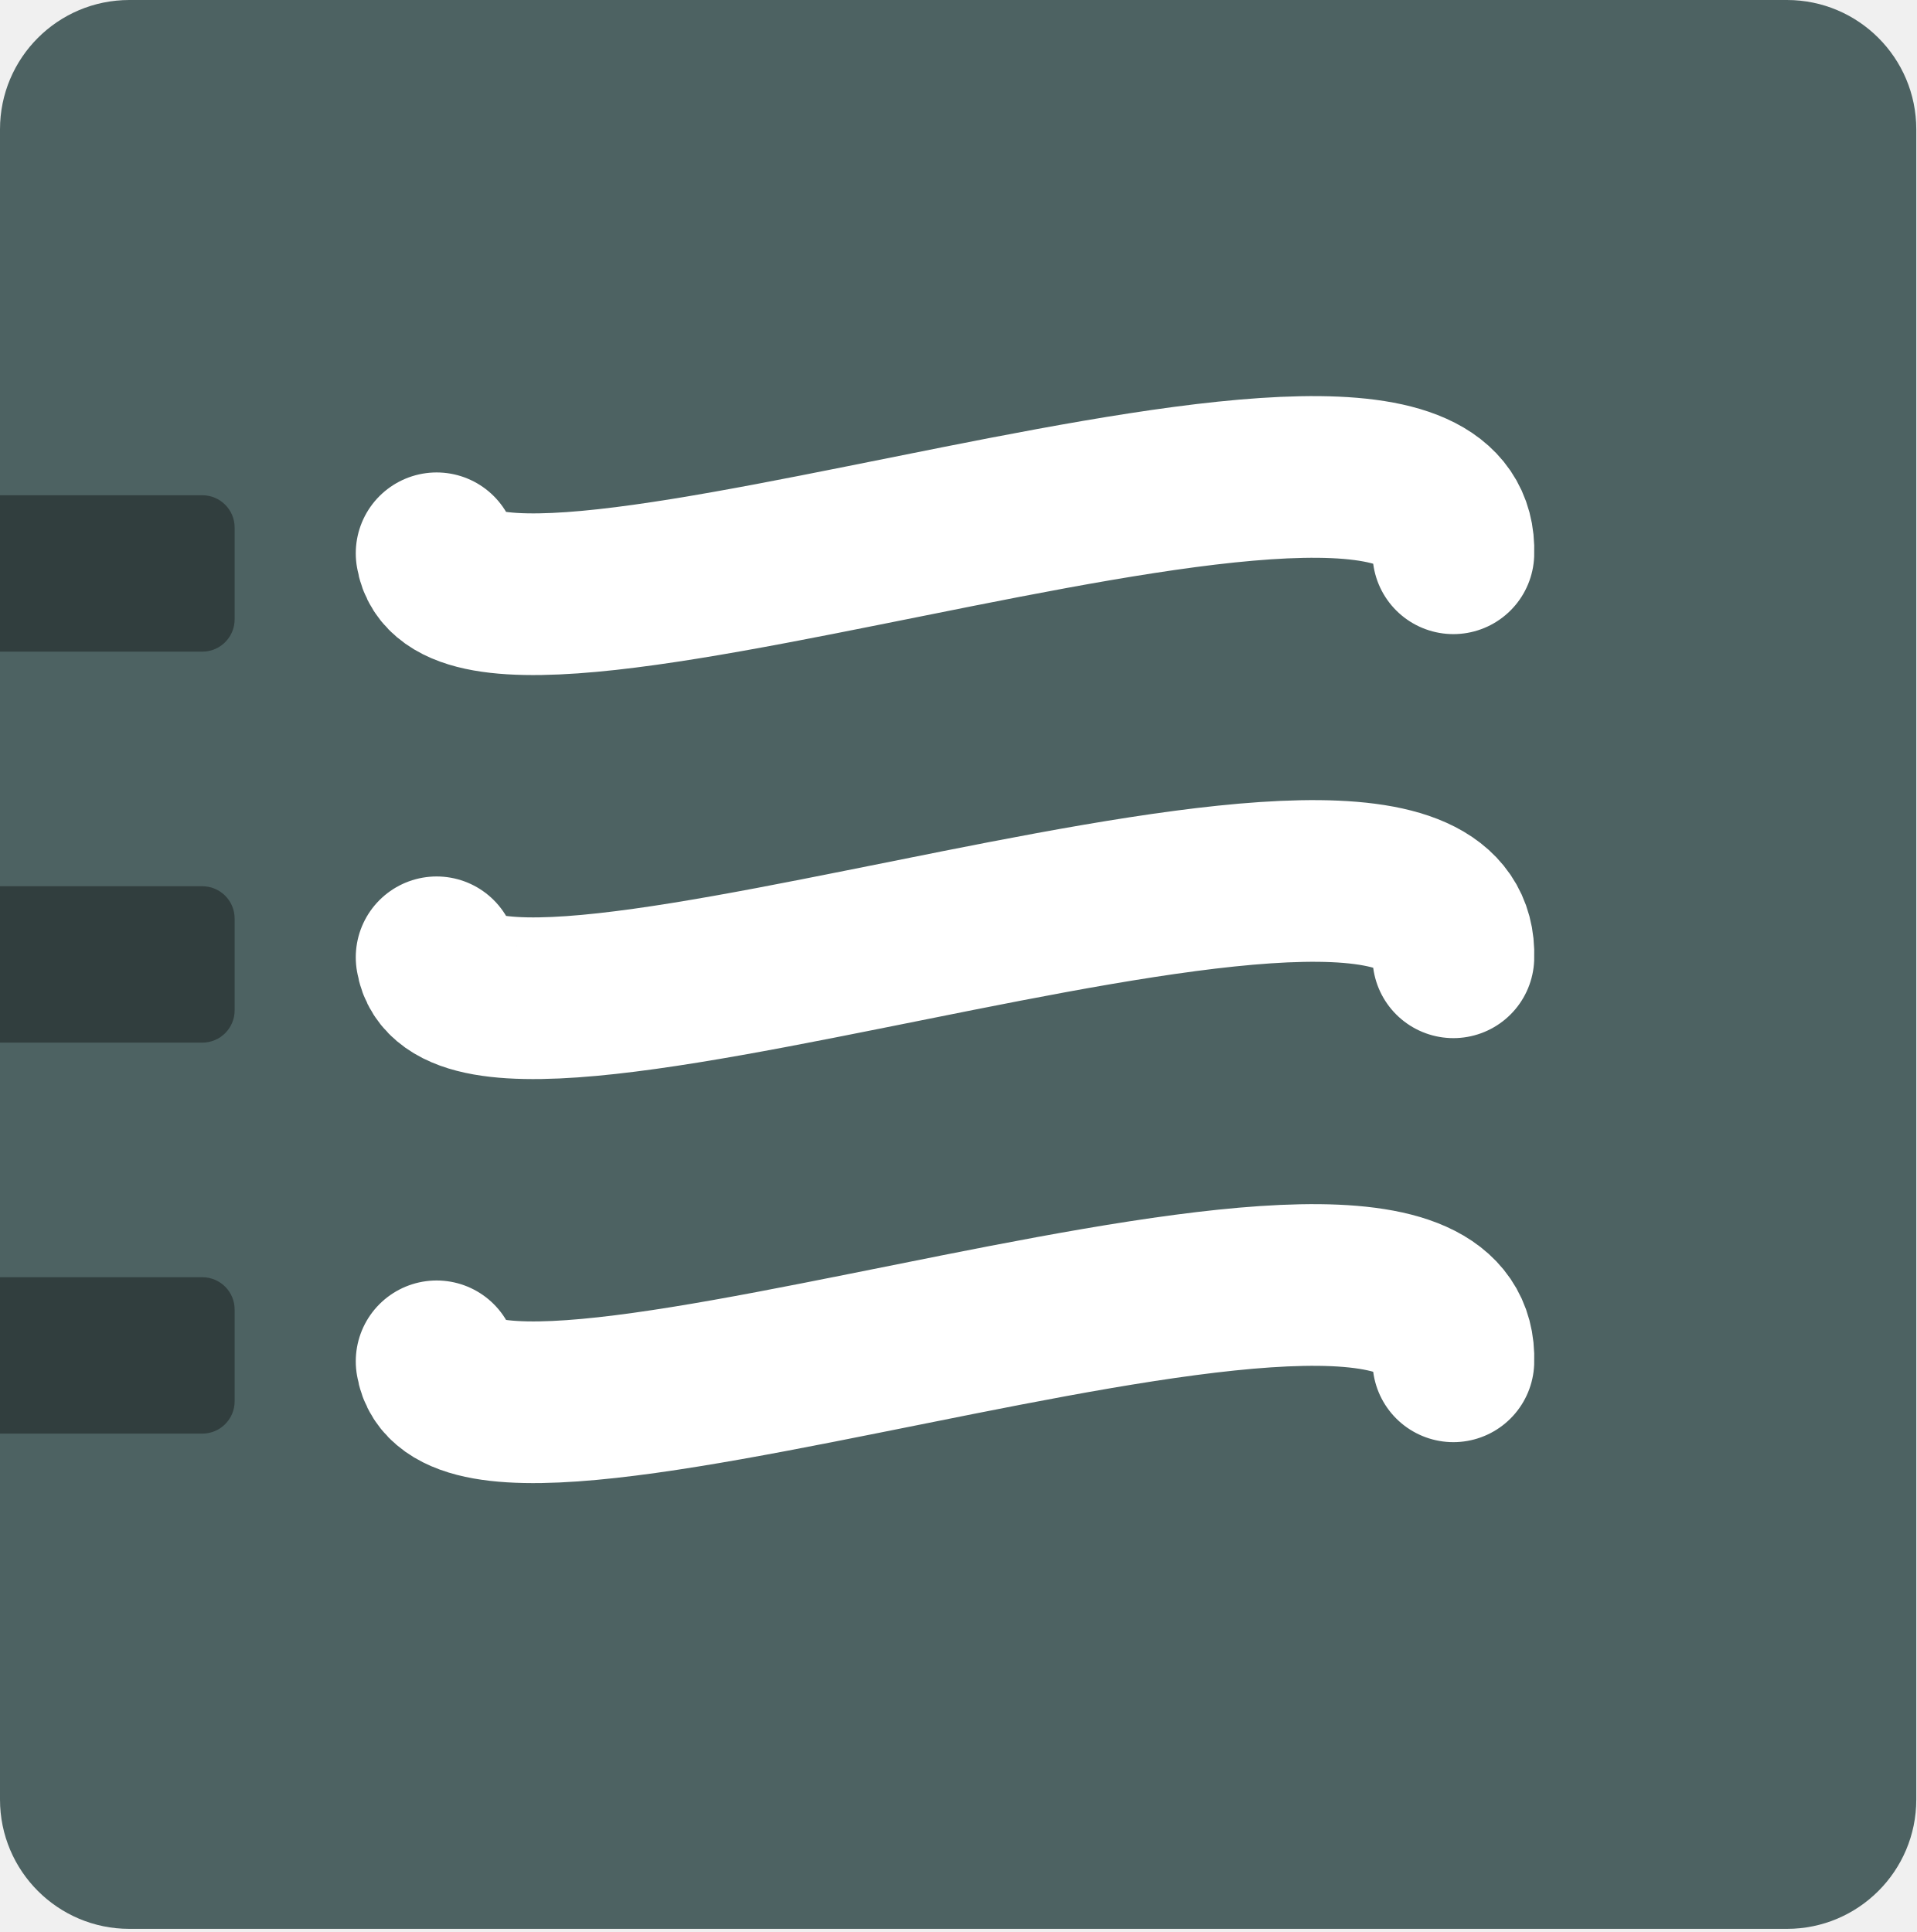
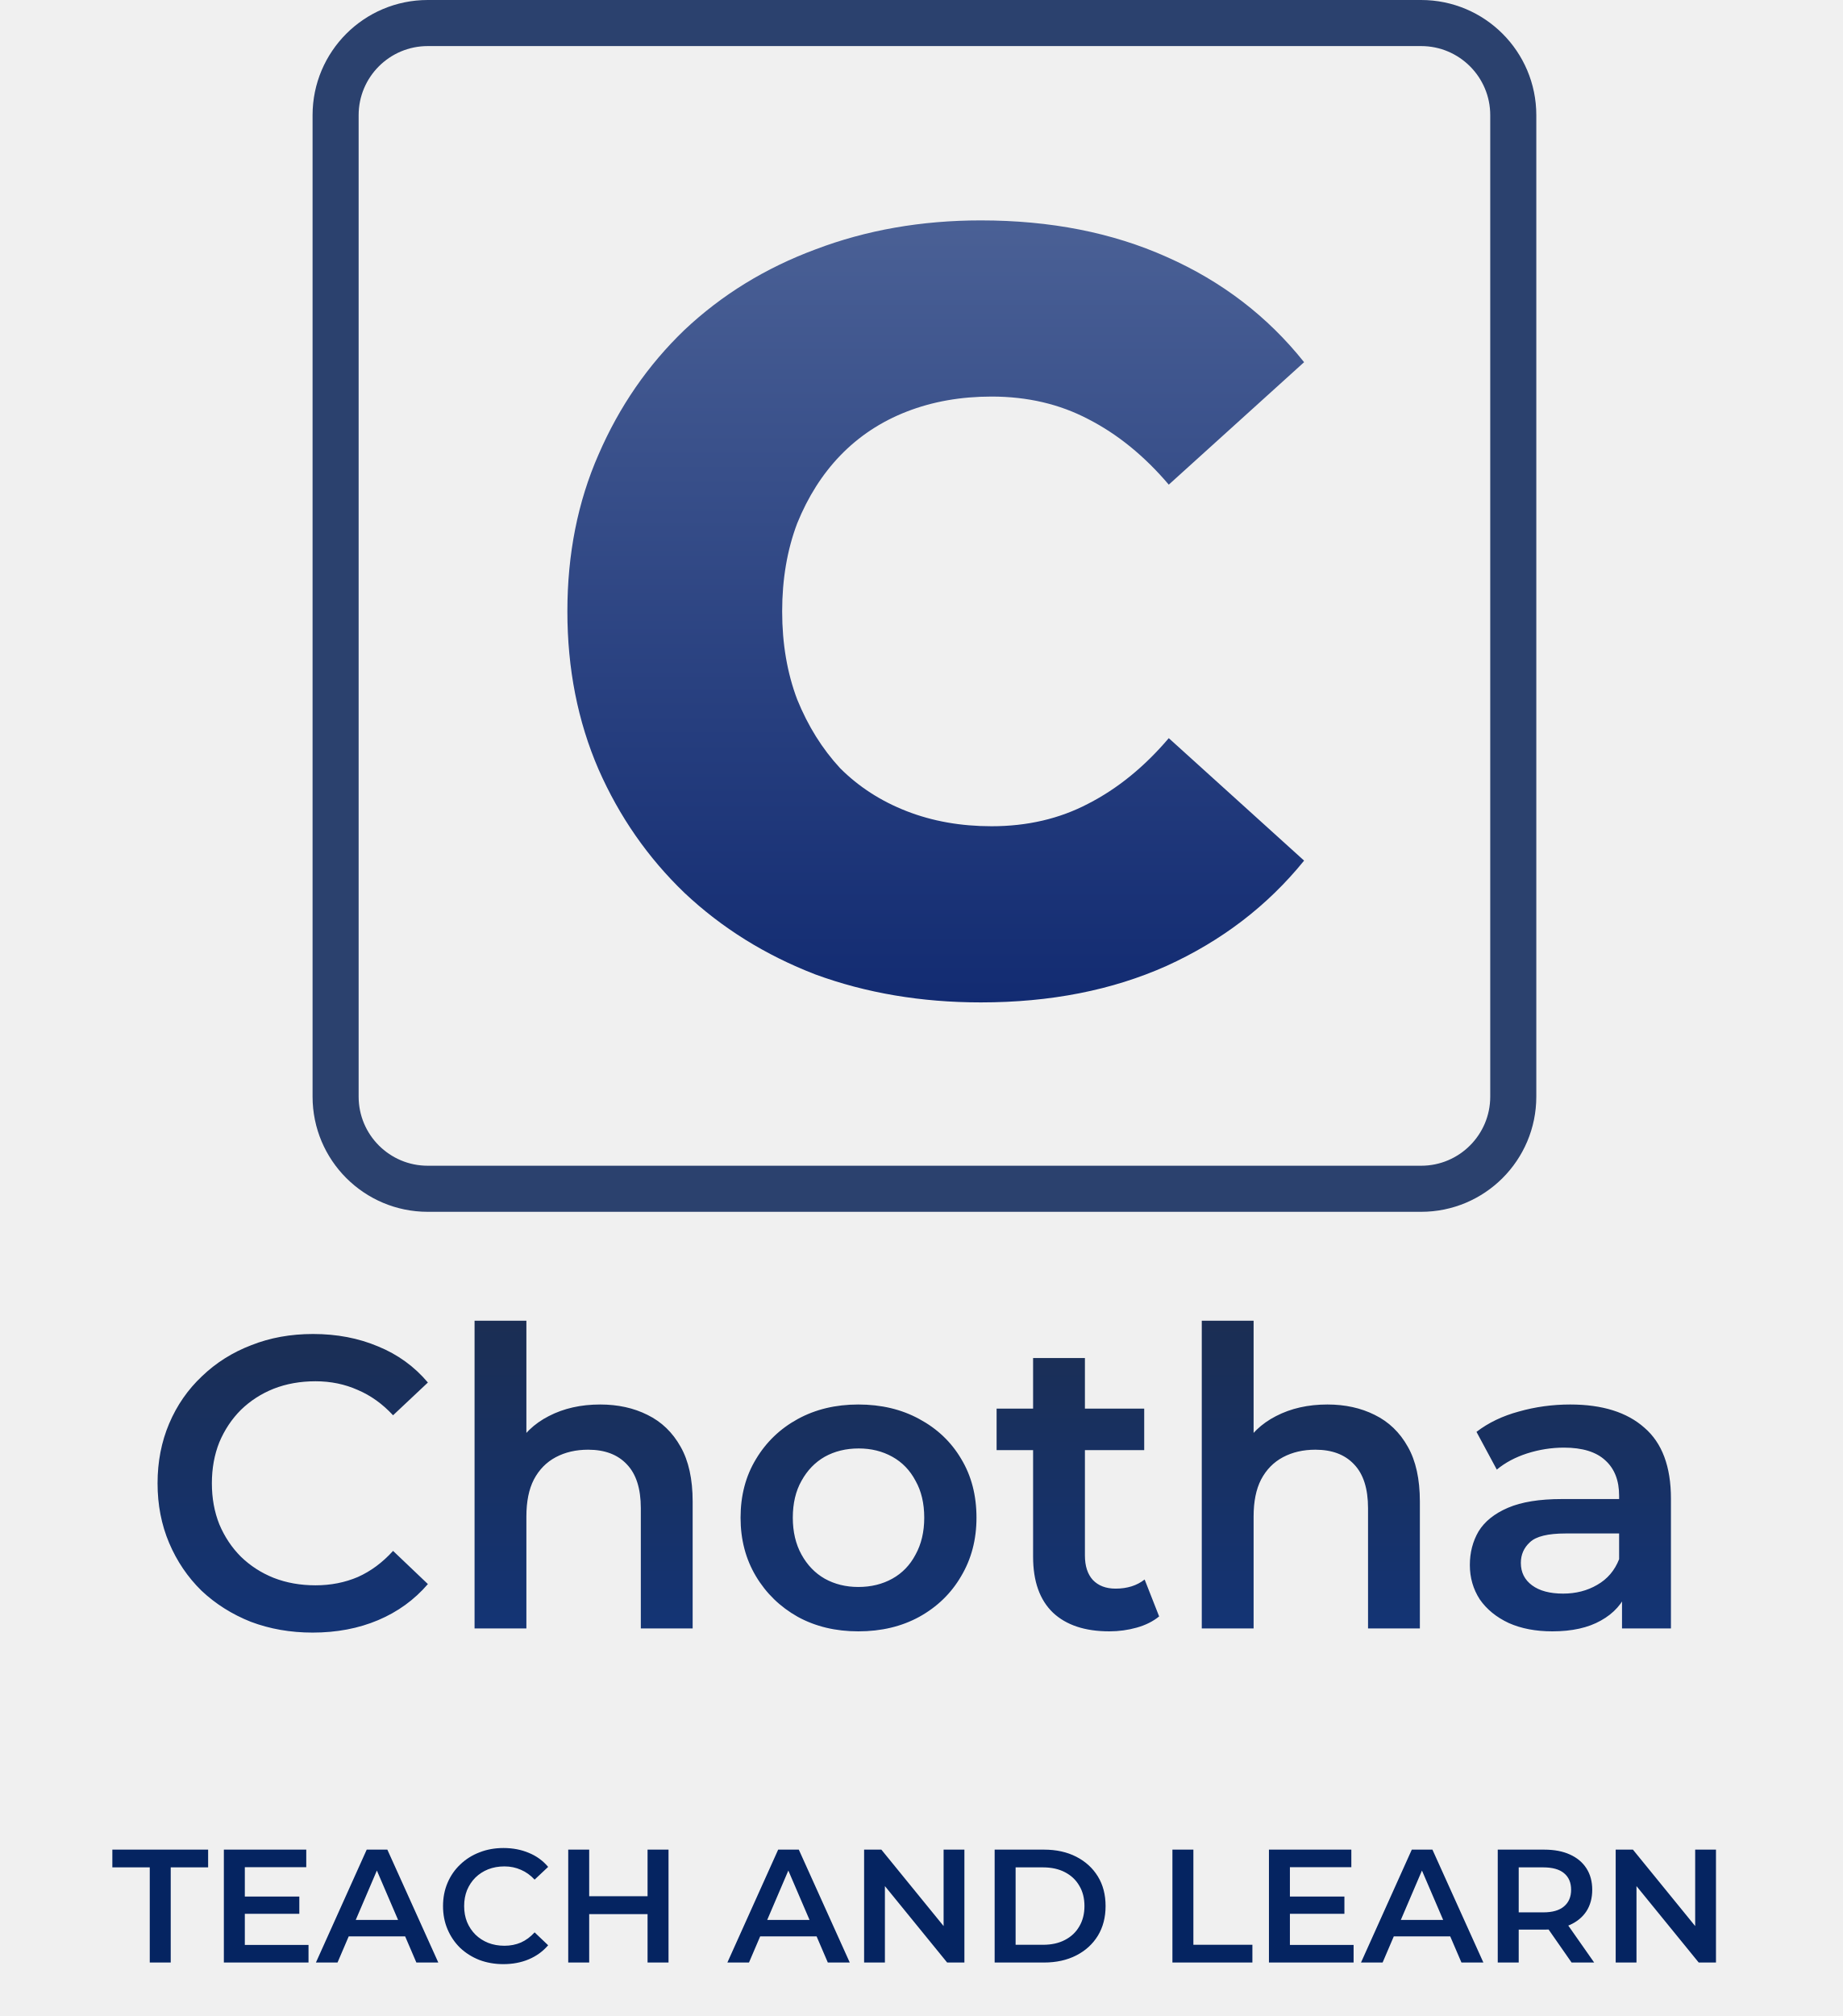
- <svg xmlns="http://www.w3.org/2000/svg" width="237" height="239" viewBox="0 0 237 239" fill="none">
-   <rect width="237" height="238.612" rx="16" fill="#4D6262" />
-   <path d="M54 118.423C57.032 138.772 180.839 89.289 179.748 118.423" stroke="white" stroke-width="20" stroke-linecap="round" />
-   <path d="M54 68.444C57.032 88.793 180.839 39.31 179.748 68.444" stroke="white" stroke-width="20" stroke-linecap="round" />
-   <path d="M54 168.403C57.032 188.752 180.839 139.269 179.748 168.403" stroke="white" stroke-width="20" stroke-linecap="round" />
-   <path d="M0 61.265H25.02C27.23 61.265 29.02 63.056 29.02 65.265V76.612C29.02 78.821 27.23 80.612 25.02 80.612H0V61.265Z" fill="#313E3E" />
-   <path d="M0 109.633H25.02C27.23 109.633 29.02 111.424 29.02 113.633V124.98C29.02 127.189 27.23 128.98 25.02 128.98H0V109.633Z" fill="#313E3E" />
-   <path d="M0 158H25.02C27.23 158 29.02 159.791 29.02 162V173.347C29.02 175.556 27.23 177.347 25.02 177.347H0V158Z" fill="#313E3E" />
+ <svg xmlns="http://www.w3.org/2000/svg" width="160" height="175" viewBox="0 0 160 175" fill="none">
+   <rect x="29.139" y="2" width="102.252" height="101.192" rx="8" stroke="#2B416E" stroke-width="4" />
+   <path d="M85.162 87.014C80.003 87.014 75.216 86.206 70.803 84.59C66.451 82.911 62.659 80.549 59.427 77.503C56.256 74.457 53.77 70.883 51.967 66.78C50.164 62.615 49.263 58.046 49.263 53.073C49.263 48.1 50.164 43.562 51.967 39.459C53.77 35.294 56.256 31.689 59.427 28.643C62.659 25.597 66.451 23.265 70.803 21.649C75.216 19.971 80.003 19.132 85.162 19.132C91.192 19.132 96.569 20.188 101.294 22.302C106.08 24.416 110.059 27.462 113.229 31.44L101.48 42.07C99.367 39.583 97.036 37.687 94.487 36.382C92 35.077 89.203 34.424 86.095 34.424C83.422 34.424 80.966 34.859 78.728 35.729C76.491 36.6 74.564 37.874 72.947 39.552C71.393 41.169 70.15 43.127 69.218 45.427C68.347 47.727 67.912 50.276 67.912 53.073C67.912 55.87 68.347 58.419 69.218 60.719C70.15 63.019 71.393 65.008 72.947 66.687C74.564 68.303 76.491 69.546 78.728 70.416C80.966 71.287 83.422 71.722 86.095 71.722C89.203 71.722 92 71.069 94.487 69.764C97.036 68.458 99.367 66.562 101.48 64.076L113.229 74.706C110.059 78.622 106.08 81.668 101.294 83.844C96.569 85.957 91.192 87.014 85.162 87.014Z" fill="url(#paint0_linear_141_733)" />
+   <path d="M27.144 141.718C25.224 141.718 23.436 141.406 21.78 140.782C20.148 140.134 18.72 139.234 17.496 138.082C16.296 136.906 15.36 135.526 14.688 133.942C14.016 132.358 13.68 130.63 13.68 128.758C13.68 126.886 14.016 125.158 14.688 123.574C15.36 121.99 16.308 120.622 17.532 119.47C18.756 118.294 20.184 117.394 21.816 116.77C23.448 116.122 25.236 115.798 27.18 115.798C29.244 115.798 31.128 116.158 32.832 116.878C34.536 117.574 35.976 118.618 37.152 120.01L34.128 122.854C33.216 121.87 32.196 121.138 31.068 120.658C29.94 120.154 28.716 119.902 27.396 119.902C26.076 119.902 24.864 120.118 23.76 120.55C22.68 120.982 21.732 121.594 20.916 122.386C20.124 123.178 19.5 124.114 19.044 125.194C18.612 126.274 18.396 127.462 18.396 128.758C18.396 130.054 18.612 131.242 19.044 132.322C19.5 133.402 20.124 134.338 20.916 135.13C21.732 135.922 22.68 136.534 23.76 136.966C24.864 137.398 26.076 137.614 27.396 137.614C28.716 137.614 29.94 137.374 31.068 136.894C32.196 136.39 33.216 135.634 34.128 134.626L37.152 137.506C35.976 138.874 34.536 139.918 32.832 140.638C31.128 141.358 29.232 141.718 27.144 141.718ZM52.112 121.918C53.648 121.918 55.016 122.218 56.216 122.818C57.44 123.418 58.4 124.342 59.096 125.59C59.792 126.814 60.14 128.398 60.14 130.342V141.358H55.64V130.918C55.64 129.214 55.232 127.942 54.416 127.102C53.624 126.262 52.508 125.842 51.068 125.842C50.012 125.842 49.076 126.058 48.26 126.49C47.444 126.922 46.808 127.57 46.352 128.434C45.92 129.274 45.704 130.342 45.704 131.638V141.358H41.204V114.646H45.704V127.318L44.732 125.734C45.404 124.51 46.376 123.574 47.648 122.926C48.944 122.254 50.432 121.918 52.112 121.918ZM74.524 141.61C72.556 141.61 70.804 141.19 69.268 140.35C67.732 139.486 66.52 138.31 65.632 136.822C64.744 135.334 64.3 133.642 64.3 131.746C64.3 129.826 64.744 128.134 65.632 126.67C66.52 125.182 67.732 124.018 69.268 123.178C70.804 122.338 72.556 121.918 74.524 121.918C76.516 121.918 78.28 122.338 79.816 123.178C81.376 124.018 82.588 125.17 83.452 126.634C84.34 128.098 84.784 129.802 84.784 131.746C84.784 133.642 84.34 135.334 83.452 136.822C82.588 138.31 81.376 139.486 79.816 140.35C78.28 141.19 76.516 141.61 74.524 141.61ZM74.524 137.758C75.628 137.758 76.612 137.518 77.476 137.038C78.34 136.558 79.012 135.862 79.492 134.95C79.996 134.038 80.248 132.97 80.248 131.746C80.248 130.498 79.996 129.43 79.492 128.542C79.012 127.63 78.34 126.934 77.476 126.454C76.612 125.974 75.64 125.734 74.56 125.734C73.456 125.734 72.472 125.974 71.608 126.454C70.768 126.934 70.096 127.63 69.592 128.542C69.088 129.43 68.836 130.498 68.836 131.746C68.836 132.97 69.088 134.038 69.592 134.95C70.096 135.862 70.768 136.558 71.608 137.038C72.472 137.518 73.444 137.758 74.524 137.758ZM96.323 141.61C94.211 141.61 92.579 141.07 91.427 139.99C90.275 138.886 89.699 137.266 89.699 135.13V117.886H94.199V135.022C94.199 135.934 94.427 136.642 94.883 137.146C95.363 137.65 96.023 137.902 96.863 137.902C97.871 137.902 98.711 137.638 99.383 137.11L100.643 140.314C100.115 140.746 99.467 141.07 98.699 141.286C97.931 141.502 97.139 141.61 96.323 141.61ZM86.531 125.878V122.278H99.347V125.878H86.531ZM115.253 121.918C116.789 121.918 118.157 122.218 119.357 122.818C120.581 123.418 121.541 124.342 122.237 125.59C122.933 126.814 123.281 128.398 123.281 130.342V141.358H118.781V130.918C118.781 129.214 118.373 127.942 117.557 127.102C116.765 126.262 115.649 125.842 114.209 125.842C113.153 125.842 112.217 126.058 111.401 126.49C110.585 126.922 109.949 127.57 109.493 128.434C109.061 129.274 108.845 130.342 108.845 131.638V141.358H104.345V114.646H108.845V127.318L107.873 125.734C108.545 124.51 109.517 123.574 110.789 122.926C112.085 122.254 113.573 121.918 115.253 121.918ZM140.833 141.358V137.47L140.581 136.642V129.838C140.581 128.518 140.185 127.498 139.393 126.778C138.601 126.034 137.401 125.662 135.793 125.662C134.713 125.662 133.645 125.83 132.589 126.166C131.557 126.502 130.681 126.97 129.961 127.57L128.197 124.294C129.229 123.502 130.453 122.914 131.869 122.53C133.309 122.122 134.797 121.918 136.333 121.918C139.117 121.918 141.265 122.59 142.777 123.934C144.313 125.254 145.081 127.306 145.081 130.09V141.358H140.833ZM134.785 141.61C133.345 141.61 132.085 141.37 131.005 140.89C129.925 140.386 129.085 139.702 128.485 138.838C127.909 137.95 127.621 136.954 127.621 135.85C127.621 134.77 127.873 133.798 128.377 132.934C128.905 132.07 129.757 131.386 130.933 130.882C132.109 130.378 133.669 130.126 135.613 130.126H141.193V133.114H135.937C134.401 133.114 133.369 133.366 132.841 133.87C132.313 134.35 132.049 134.95 132.049 135.67C132.049 136.486 132.373 137.134 133.021 137.614C133.669 138.094 134.569 138.334 135.721 138.334C136.825 138.334 137.809 138.082 138.673 137.578C139.561 137.074 140.197 136.33 140.581 135.346L141.337 138.046C140.905 139.174 140.125 140.05 138.997 140.674C137.893 141.298 136.489 141.61 134.785 141.61Z" fill="url(#paint1_linear_141_733)" />
+   <path d="M13.003 170.358V162.098H9.755V160.558H18.071V162.098H14.823V170.358H13.003ZM21.117 164.632H25.989V166.13H21.117V164.632ZM21.257 168.832H26.787V170.358H19.437V160.558H26.591V162.084H21.257V168.832ZM27.43 170.358L31.84 160.558H33.632L38.056 170.358H36.152L32.358 161.524H33.086L29.306 170.358H27.43ZM29.46 168.09L29.95 166.662H35.242L35.732 168.09H29.46ZM43.702 170.498C42.955 170.498 42.26 170.376 41.616 170.134C40.981 169.882 40.426 169.532 39.95 169.084C39.483 168.626 39.119 168.09 38.858 167.474C38.596 166.858 38.466 166.186 38.466 165.458C38.466 164.73 38.596 164.058 38.858 163.442C39.119 162.826 39.488 162.294 39.964 161.846C40.44 161.388 40.995 161.038 41.63 160.796C42.264 160.544 42.96 160.418 43.716 160.418C44.518 160.418 45.251 160.558 45.914 160.838C46.576 161.108 47.136 161.514 47.594 162.056L46.418 163.162C46.063 162.779 45.666 162.494 45.228 162.308C44.789 162.112 44.313 162.014 43.8 162.014C43.286 162.014 42.815 162.098 42.386 162.266C41.966 162.434 41.597 162.672 41.28 162.98C40.972 163.288 40.729 163.652 40.552 164.072C40.384 164.492 40.3 164.954 40.3 165.458C40.3 165.962 40.384 166.424 40.552 166.844C40.729 167.264 40.972 167.628 41.28 167.936C41.597 168.244 41.966 168.482 42.386 168.65C42.815 168.818 43.286 168.902 43.8 168.902C44.313 168.902 44.789 168.808 45.228 168.622C45.666 168.426 46.063 168.132 46.418 167.74L47.594 168.86C47.136 169.392 46.576 169.798 45.914 170.078C45.251 170.358 44.514 170.498 43.702 170.498ZM56.225 160.558H58.045V170.358H56.225V160.558ZM51.157 170.358H49.337V160.558H51.157V170.358ZM56.365 166.158H51.004V164.604H56.365V166.158ZM63.155 170.358L67.565 160.558H69.357L73.781 170.358H71.877L68.083 161.524H68.811L65.031 170.358H63.155ZM65.185 168.09L65.675 166.662H70.967L71.457 168.09H65.185ZM75.027 170.358V160.558H76.525L82.671 168.104H81.929V160.558H83.735V170.358H82.237L76.091 162.812H76.833V170.358H75.027ZM86.361 170.358V160.558H90.645C91.709 160.558 92.642 160.763 93.445 161.174C94.248 161.584 94.873 162.154 95.321 162.882C95.769 163.61 95.993 164.468 95.993 165.458C95.993 166.438 95.769 167.296 95.321 168.034C94.873 168.762 94.248 169.331 93.445 169.742C92.642 170.152 91.709 170.358 90.645 170.358H86.361ZM88.181 168.818H90.561C91.298 168.818 91.933 168.678 92.465 168.398C93.006 168.118 93.422 167.726 93.711 167.222C94.01 166.718 94.159 166.13 94.159 165.458C94.159 164.776 94.01 164.188 93.711 163.694C93.422 163.19 93.006 162.798 92.465 162.518C91.933 162.238 91.298 162.098 90.561 162.098H88.181V168.818ZM101.796 170.358V160.558H103.616V168.818H108.74V170.358H101.796ZM111.857 164.632H116.729V166.13H111.857V164.632ZM111.997 168.832H117.527V170.358H110.177V160.558H117.331V162.084H111.997V168.832ZM118.17 170.358L122.58 160.558H124.372L128.796 170.358H126.892L123.098 161.524H123.826L120.046 170.358H118.17ZM120.2 168.09L120.69 166.662H125.982L126.472 168.09H120.2ZM130.043 170.358V160.558H134.075C134.943 160.558 135.685 160.698 136.301 160.978C136.926 161.258 137.407 161.659 137.743 162.182C138.079 162.704 138.247 163.325 138.247 164.044C138.247 164.762 138.079 165.383 137.743 165.906C137.407 166.419 136.926 166.816 136.301 167.096C135.685 167.366 134.943 167.502 134.075 167.502H131.051L131.863 166.676V170.358H130.043ZM136.455 170.358L133.977 166.802H135.923L138.415 170.358H136.455ZM131.863 166.872L131.051 166.004H133.991C134.793 166.004 135.395 165.831 135.797 165.486C136.207 165.14 136.413 164.66 136.413 164.044C136.413 163.418 136.207 162.938 135.797 162.602C135.395 162.266 134.793 162.098 133.991 162.098H131.051L131.863 161.202V166.872ZM140.283 170.358V160.558H141.781L147.927 168.104H147.185V160.558H148.991V170.358H147.493L141.347 162.812H142.089V170.358H140.283Z" fill="#052461" />
+   <defs>
+     <linearGradient id="paint0_linear_141_733" x1="80.53" y1="-4.887" x2="80.53" y2="109.02" gradientUnits="userSpaceOnUse">
+       <stop stop-color="#5E73A2" />
+       <stop offset="1" stop-color="#001A66" />
+     </linearGradient>
+     <linearGradient id="paint1_linear_141_733" x1="80" y1="106.358" x2="80" y2="158.358" gradientUnits="userSpaceOnUse">
+       <stop stop-color="#1D2C49" />
+       <stop offset="1" stop-color="#0F388A" />
+     </linearGradient>
+   </defs>
</svg>
